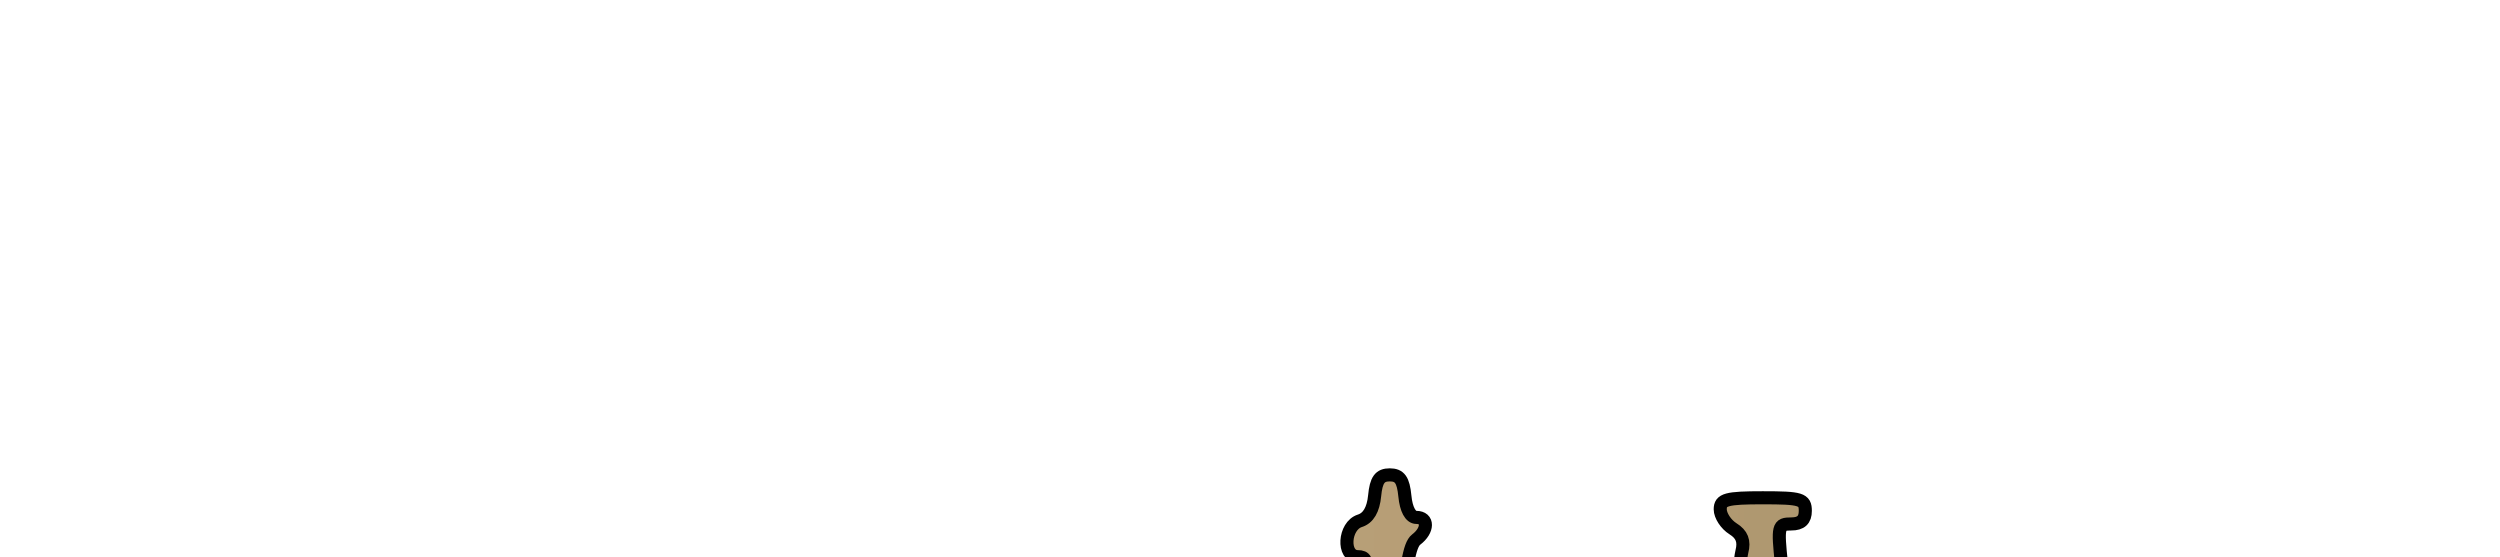
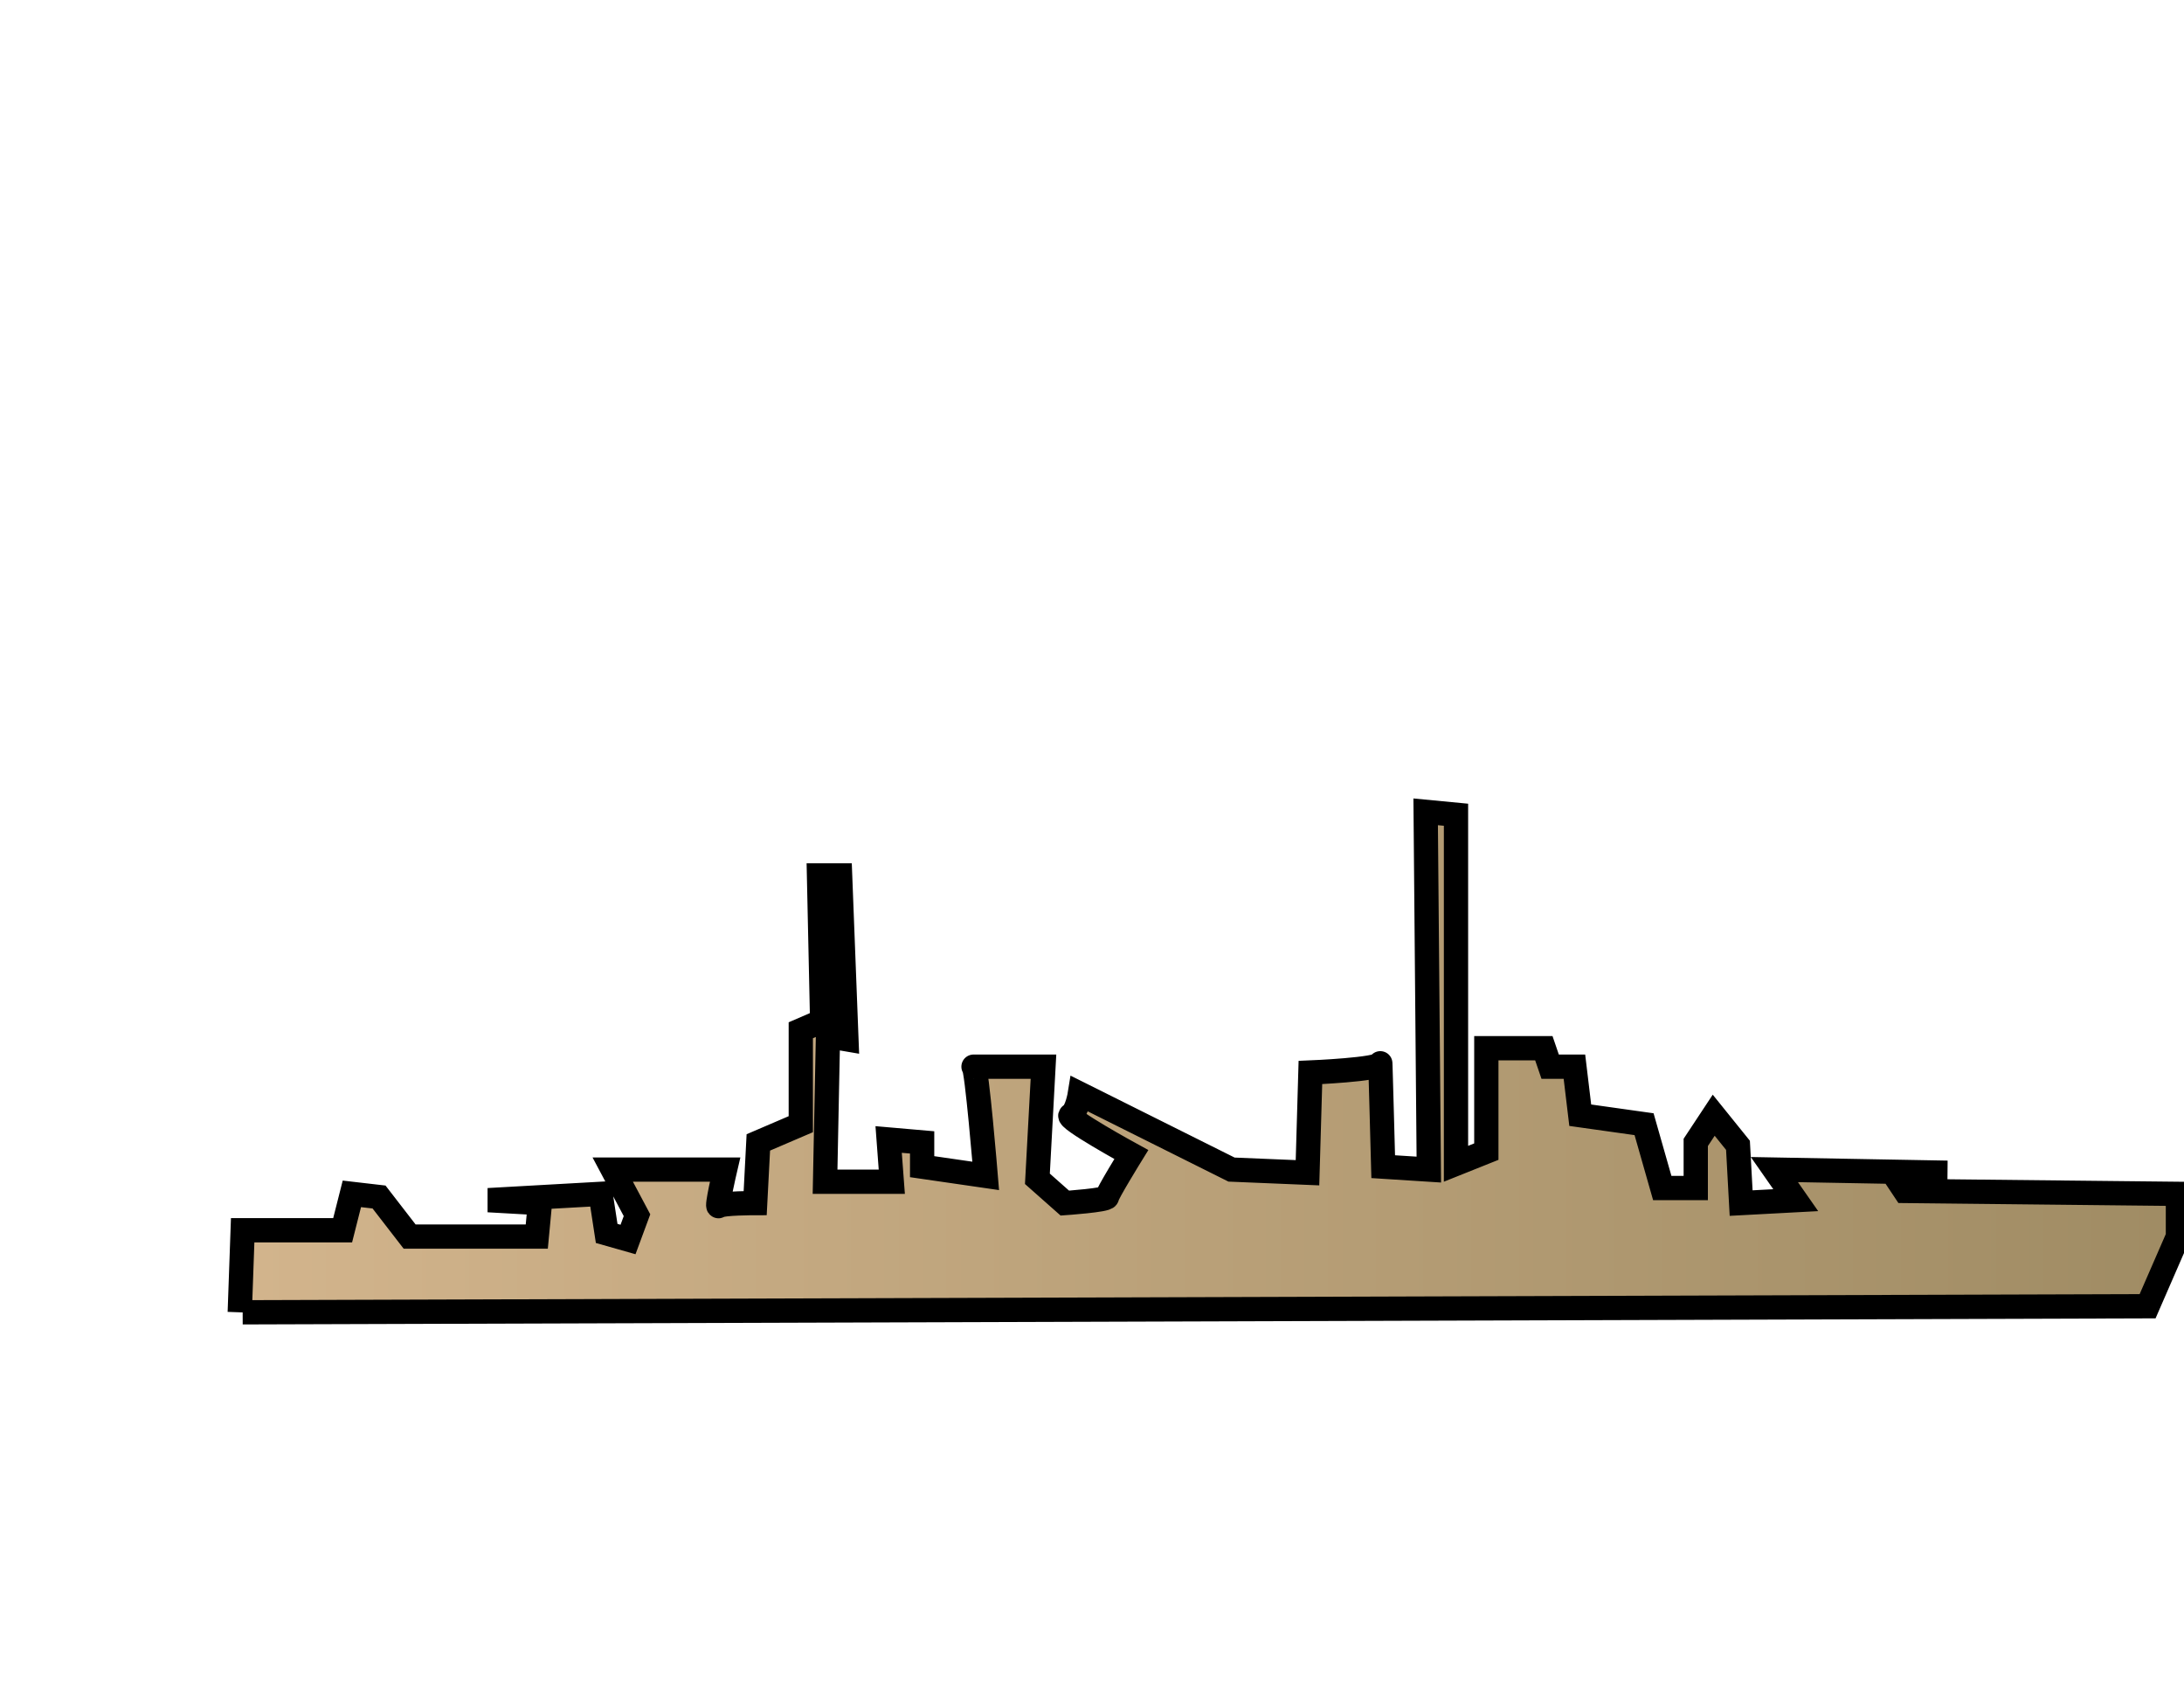
- <svg xmlns="http://www.w3.org/2000/svg" id="svg3039" version="1.1" width="382" height="85">
+ <svg xmlns="http://www.w3.org/2000/svg" width="1.042in" height="0.812in" viewBox="0 0 90 60">
  <defs>
-     <linearGradient id="de_color" x1="0%" y1="0%" x2="100%" y2="0%">
+     <linearGradient id="uk_color" x1="0%" y1="0%" x2="100%" y2="0%">
      <stop offset="0%" style="stop-color:rgb(210,180,140);stop-opacity:1" />
      <stop offset="100%" style="stop-color:rgb(160,140,100);stop-opacity:1" />
    </linearGradient>
  </defs>
-   <path fill="url(#de_color)" stroke="black" stroke-width="2" d="m 26.405,139.503 c -0.924,-1.41 -4.126,-5.447 -7.117,-8.973 -2.991,-3.525 -5.437,-6.873 -5.437,-7.44 0,-1.614 44.685,-1.397 45.338,0.22 0.404,1 0.52,1 0.583,0 0.096,-1.524 9.652,-1.75 10.579,-0.25 0.34,0.55 2.616,1 5.059,1 3.281,0 4.441,-0.392 4.441,-1.5 0,-1.109 -1.239,-1.526 -4.75,-1.6 -3.871,-0.081 -4.288,-0.248 -2.25,-0.9 l 2.5,-0.801 -2.5,-0.222 c -1.375,-0.122 0.156,-0.609 3.403,-1.083 3.246,-0.474 6.657,-1.544 7.579,-2.378 0.922,-0.834 3.284,-1.517 5.25,-1.517 3.109,0 3.716,0.409 4.671,3.149 0.604,1.732 1.098,4.207 1.098,5.5 0,1.423 0.592,2.351 1.5,2.351 0.825,0 1.5,-0.45 1.5,-1 0,-0.55 1.773,-1 3.941,-1 2.168,0 4.219,0.45 4.559,1 1.014,1.64 6.5,1.218 6.5,-0.5 0,-1.111 1.167,-1.5 4.5,-1.5 3.142,0 4.5,0.413 4.5,1.369 0,0.805 1.544,1.624 3.75,1.988 2.894,0.478 4.048,0.222 5.053,-1.119 1.125,-1.501 1.023,-1.782 -0.75,-2.058 -2.441,-0.38 -2.782,-3.687 -0.471,-4.573 2.003,-0.769 6.253,-0.758 9.168,0.023 2.291,0.614 3.152,3.902 1.193,4.555 -0.581,0.194 -0.758,1.131 -0.393,2.083 0.487,1.269 1.809,1.731 4.95,1.731 5.088,0 5.5,-0.703 5.5,-9.382 0,-3.503 0.524,-6.742 1.2,-7.418 0.66,-0.66 3.585,-1.2 6.5,-1.2 5.194,0 5.3,-0.059 5.3,-2.929 0,-4.165 2.358,-6.071 7.512,-6.071 4.807,0 5.658,0.794 6.453,6.018 l 0.535,3.518 5.5,-0.899 c 4.852,-0.794 5.235,-1.02 3.25,-1.921 -3.033,-1.377 -3.232,-6.716 -0.25,-6.716 1.111,0 2,-0.667 2,-1.5 0,-0.88 0.93,-1.513 2.25,-1.53 2.009,-0.027 2.063,-0.139 0.5,-1.05 -2.51,-1.462 -2.193,-3.926 0.5,-3.888 3.982,0.056 6.092,2.474 5.475,6.273 -0.511,3.147 -0.38,3.352 1.863,2.923 2.233,-0.427 2.412,-0.156 2.412,3.656 0,2.264 0.45,4.117 1,4.117 0.55,0 1,-1.125 1,-2.5 0,-2 0.5,-2.5 2.5,-2.5 2.418,0 2.5,-0.22 2.514,-6.75 0.008,-3.712 0.285,-7.763 0.617,-9 0.443,-1.654 0.175,-2.25 -1.014,-2.25 -2.397,0 -2.119,-4.706 0.324,-5.481 1.284,-0.407 2.045,-1.699 2.25,-3.817 0.235,-2.432 0.791,-3.202 2.31,-3.202 1.525,0 2.074,0.771 2.313,3.25 0.194,2.013 0.86,3.25 1.75,3.25 1.863,0 1.847,1.968 -0.027,3.39 -1.059,0.804 -1.651,4.331 -2.142,12.778 l -0.678,11.667 4.142,1.241 4.142,1.241 0.03,5.592 c 0.043,7.957 1.674,4.472 2.557,-5.463 0.388,-4.37 1.202,-8.275 1.809,-8.68 1.6,-1.065 18.035,-0.932 20.931,0.169 1.755,0.667 3.131,2.67 4.81,7 l 2.352,6.065 4.755,0 c 4.238,0 4.765,-0.245 4.845,-2.25 0.327,-8.217 1.731,-25.634 2.218,-27.524 0.413,-1.602 0.011,-2.634 -1.361,-3.491 -1.071,-0.669 -1.947,-2.008 -1.947,-2.976 0,-1.499 0.963,-1.759 6.5,-1.759 5.833,0 6.5,0.205 6.5,2 0,1.378 -0.667,2 -2.142,2 -2.027,0 -2.108,0.331 -1.5,6.147 0.353,3.381 0.642,7.479 0.642,9.107 0,2.192 0.381,2.814 1.468,2.397 2.414,-0.926 2.79,1.176 0.735,4.106 -1.743,2.485 -1.848,3.73 -1.119,13.243 0.442,5.775 0.83,10.838 0.861,11.25 0.031,0.412 0.506,0.75 1.056,0.75 0.556,0 1,-2.667 1,-6 l 0,-6 4.466,0 4.466,0 0.659,-4.966 c 0.936,-7.055 5.517,-9.765 11.726,-6.935 1.784,0.813 2.837,2.631 4.051,7 1.536,5.524 1.833,5.902 4.637,5.902 2.329,0 2.996,-0.445 2.996,-2 0,-1.81 0.667,-2 7,-2 6.279,0 7,0.201 7,1.954 0,1.717 0.82,1.99 6.75,2.25 l 6.75,0.296 0.305,4.75 0.305,4.75 20.477,0 c 16.607,0 20.578,0.264 21.013,1.397 0.295,0.768 -1.193,4.256 -3.305,7.75 l -3.841,6.353 -172.109,0.253 -172.109,0.253 -1.679,-2.563 z " id="path3049" />
+   <path id="Cruiser" fill="url(#uk_color)" stroke="black" stroke-width="1" d="M 10.00,49.00 C 10.00,49.00 88.50,48.75 88.50,48.75 88.50,48.75 89.75,45.88 89.75,45.88 89.75,45.88 89.75,44.12 89.75,44.12 89.75,44.12 78.50,44.00 78.50,44.00 78.50,44.00 78.00,43.25 78.00,43.25 78.00,43.25 80.25,43.25 80.25,43.25 80.25,43.25 73.12,43.12 73.12,43.12 73.12,43.12 74.00,44.38 74.00,44.38 74.00,44.38 71.75,44.50 71.75,44.50 71.75,44.50 71.62,42.12 71.62,42.12 71.62,42.12 70.62,40.88 70.62,40.88 70.62,40.88 69.88,42.00 69.88,42.00 69.88,42.00 69.88,43.88 69.88,43.88 69.88,43.88 68.50,43.88 68.50,43.88 68.50,43.88 67.75,41.25 67.75,41.25 67.75,41.25 65.12,40.88 65.12,40.88 65.12,40.88 64.88,38.88 64.88,38.88 64.88,38.88 63.88,38.88 63.88,38.88 63.88,38.88 63.62,38.12 63.62,38.12 63.62,38.12 61.25,38.12 61.25,38.12 61.25,38.12 61.25,42.38 61.25,42.38 61.25,42.38 60.00,42.88 60.00,42.88 60.00,42.88 60.00,28.50 60.00,28.50 60.00,28.50 58.75,28.38 58.75,28.38 58.75,28.38 58.88,43.12 58.88,43.12 58.88,43.12 57.00,43.00 57.00,43.00 57.00,43.00 56.88,38.50 56.88,38.75 56.88,39.00 54.00,39.12 54.00,39.12 54.00,39.12 53.88,43.25 53.88,43.25 53.88,43.25 50.75,43.12 50.75,43.12 50.75,43.12 44.50,40.00 44.50,40.00 44.50,40.00 44.38,40.75 44.12,40.88 43.88,41.00 46.62,42.50 46.62,42.50 46.62,42.50 45.62,44.12 45.62,44.25 45.62,44.38 43.88,44.50 43.88,44.50 43.88,44.50 42.75,43.50 42.75,43.50 42.75,43.50 43.00,38.88 43.00,38.88 43.00,38.88 40.00,38.88 40.12,38.88 40.25,38.88 40.62,43.38 40.62,43.38 40.62,43.38 38.00,43.00 38.00,43.00 38.00,43.00 38.00,42.00 38.00,42.00 38.00,42.00 36.62,41.88 36.62,41.88 36.62,41.88 36.75,43.62 36.75,43.62 36.75,43.62 34.00,43.62 34.00,43.62 34.00,43.62 34.12,37.62 34.12,37.62 34.12,37.62 34.88,37.75 34.88,37.75 34.88,37.75 34.62,31.00 34.62,31.00 34.62,31.00 33.75,31.00 33.75,31.00 33.75,31.00 33.88,37.00 33.88,37.00 33.88,37.00 33.00,37.38 33.00,37.38 33.00,37.38 33.00,41.25 33.00,41.25 33.00,41.25 31.25,42.00 31.25,42.00 31.25,42.00 31.12,44.50 31.12,44.50 31.12,44.50 29.75,44.50 29.62,44.62 29.50,44.75 29.88,43.12 29.88,43.12 29.88,43.12 25.25,43.12 25.25,43.12 25.25,43.12 26.25,45.00 26.25,45.00 26.25,45.00 25.88,46.00 25.88,46.00 25.88,46.00 25.00,45.75 25.00,45.75 25.00,45.75 24.75,44.12 24.75,44.12 24.75,44.12 20.12,44.38 20.12,44.38 20.12,44.38 22.25,44.50 22.25,44.50 22.25,44.50 22.12,45.88 22.12,45.88 22.12,45.88 16.88,45.88 16.88,45.88 16.88,45.88 15.62,44.25 15.62,44.25 15.62,44.25 14.50,44.12 14.50,44.12 14.50,44.12 14.12,45.62 14.12,45.62 14.12,45.62 10.00,45.62 10.00,45.62 10.00,45.62 9.88,49.00 9.88,49.00" />
</svg>
